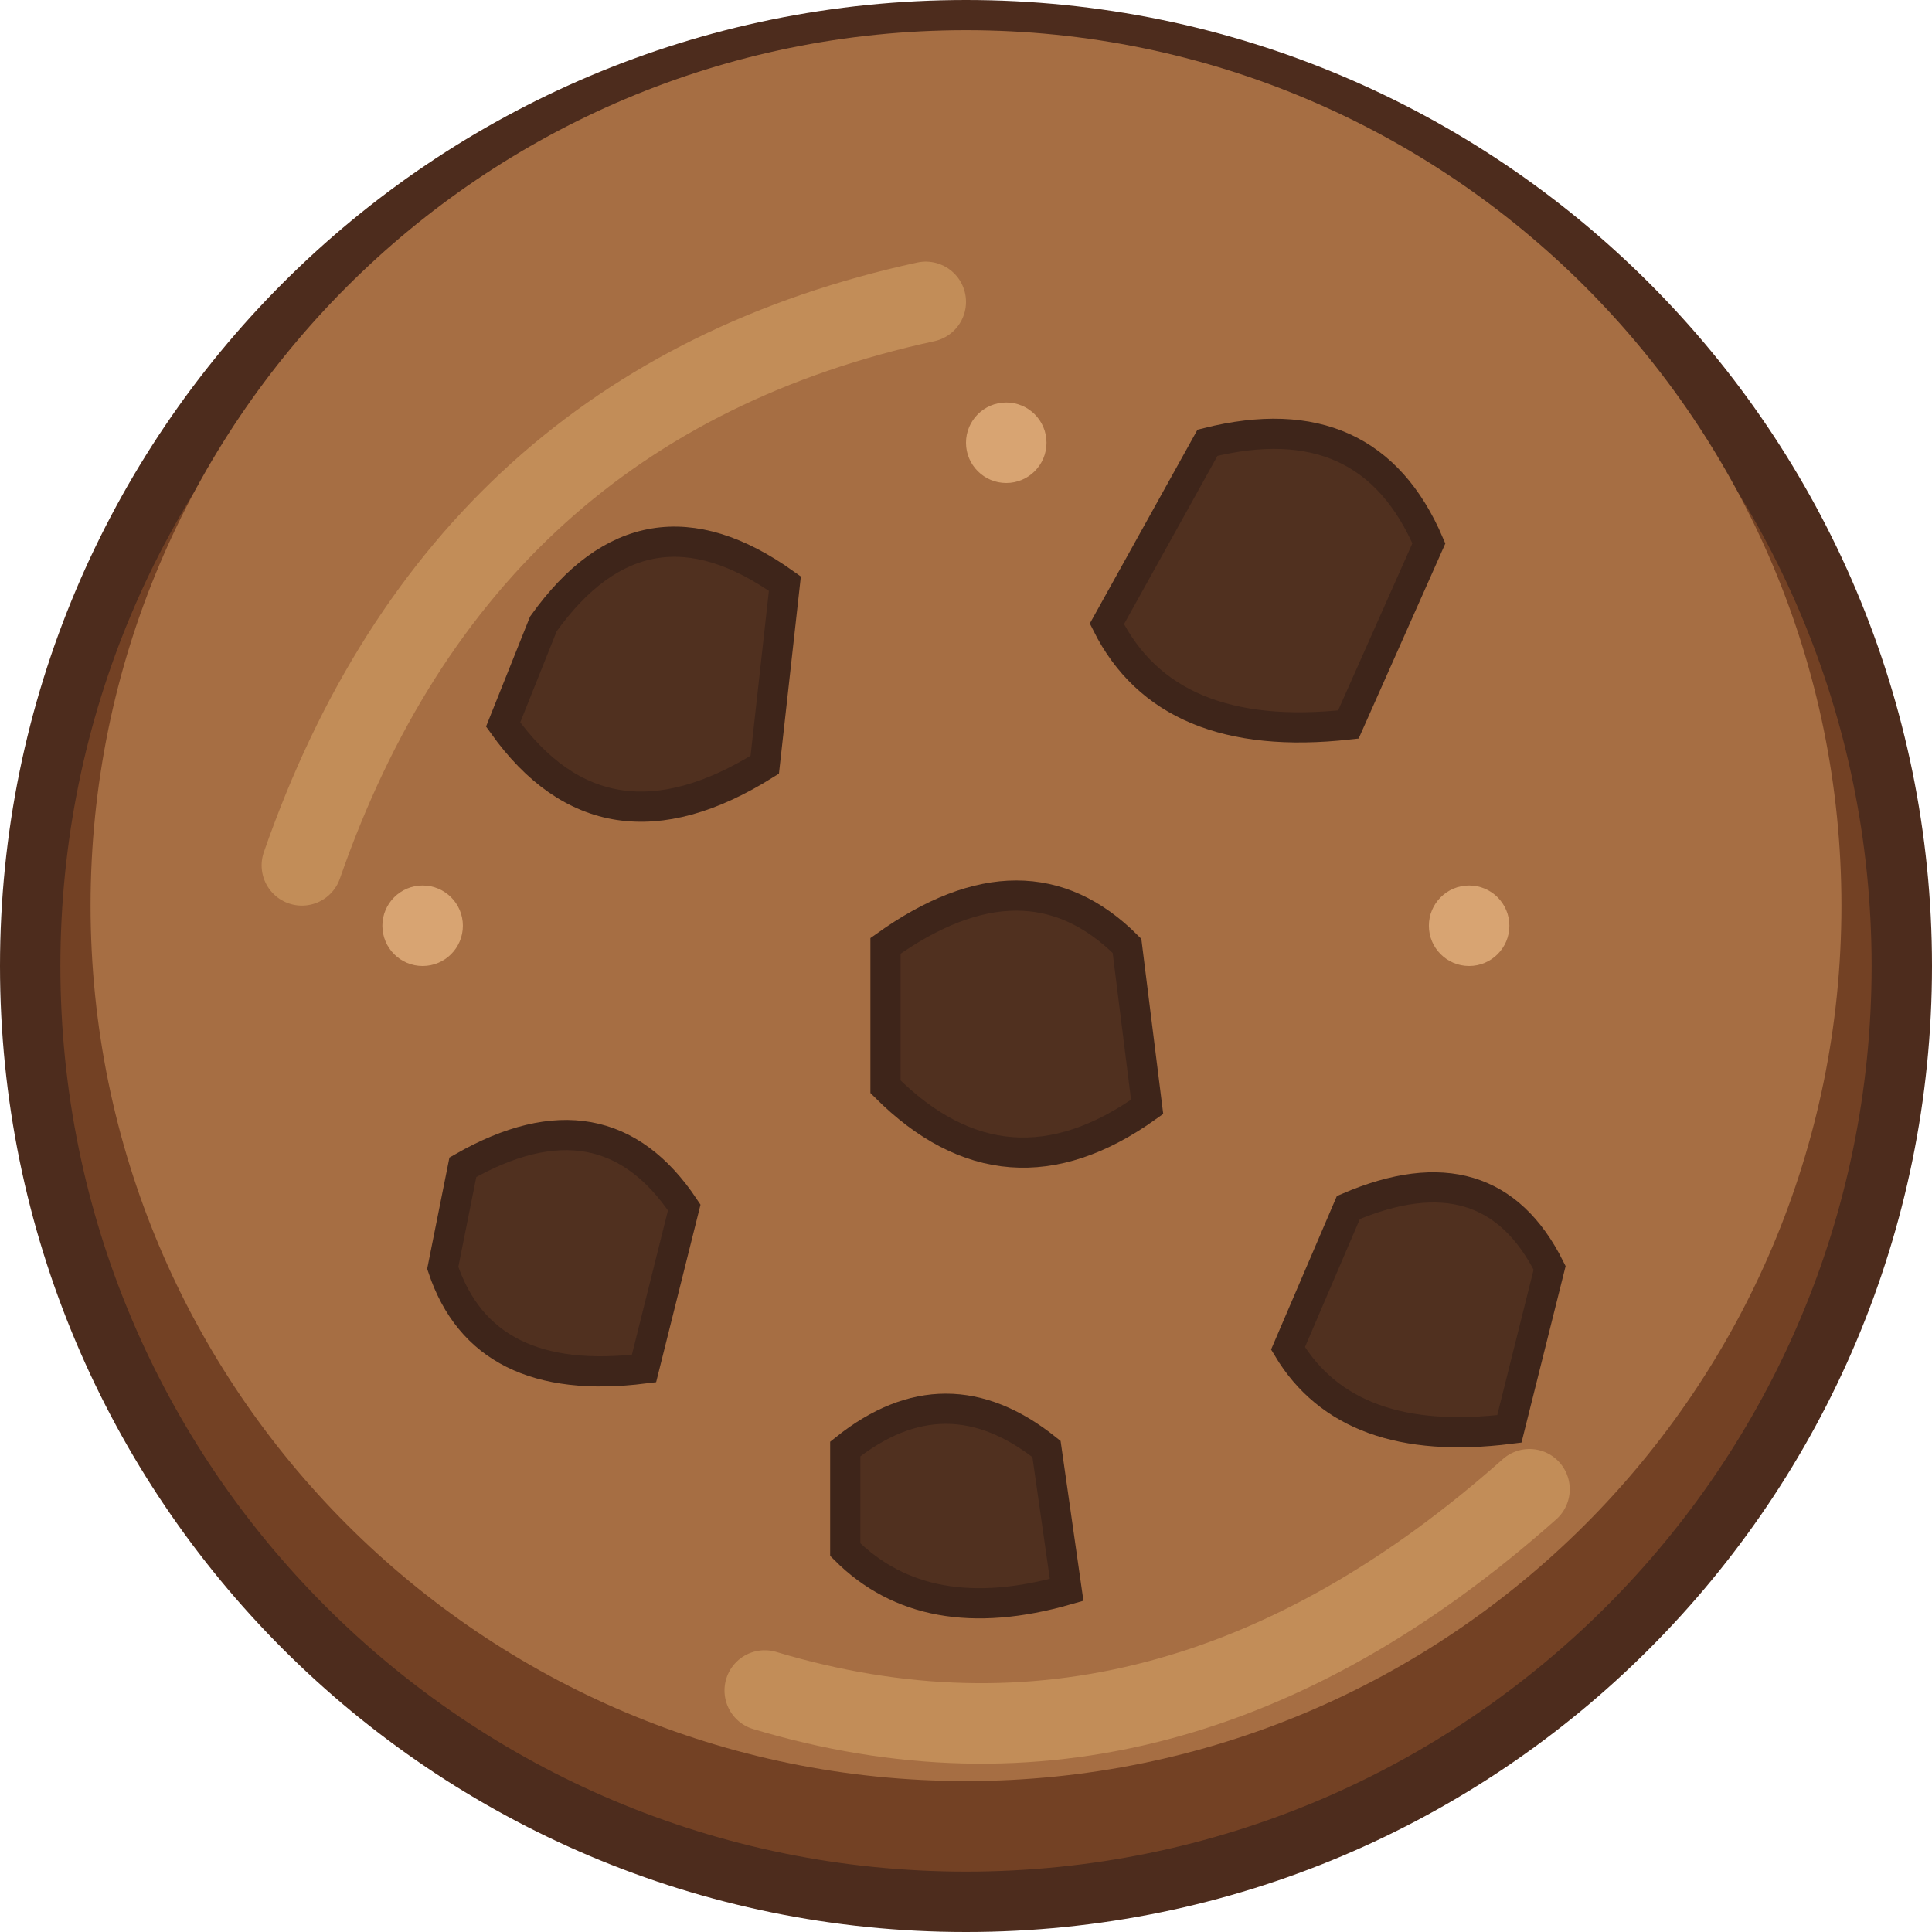
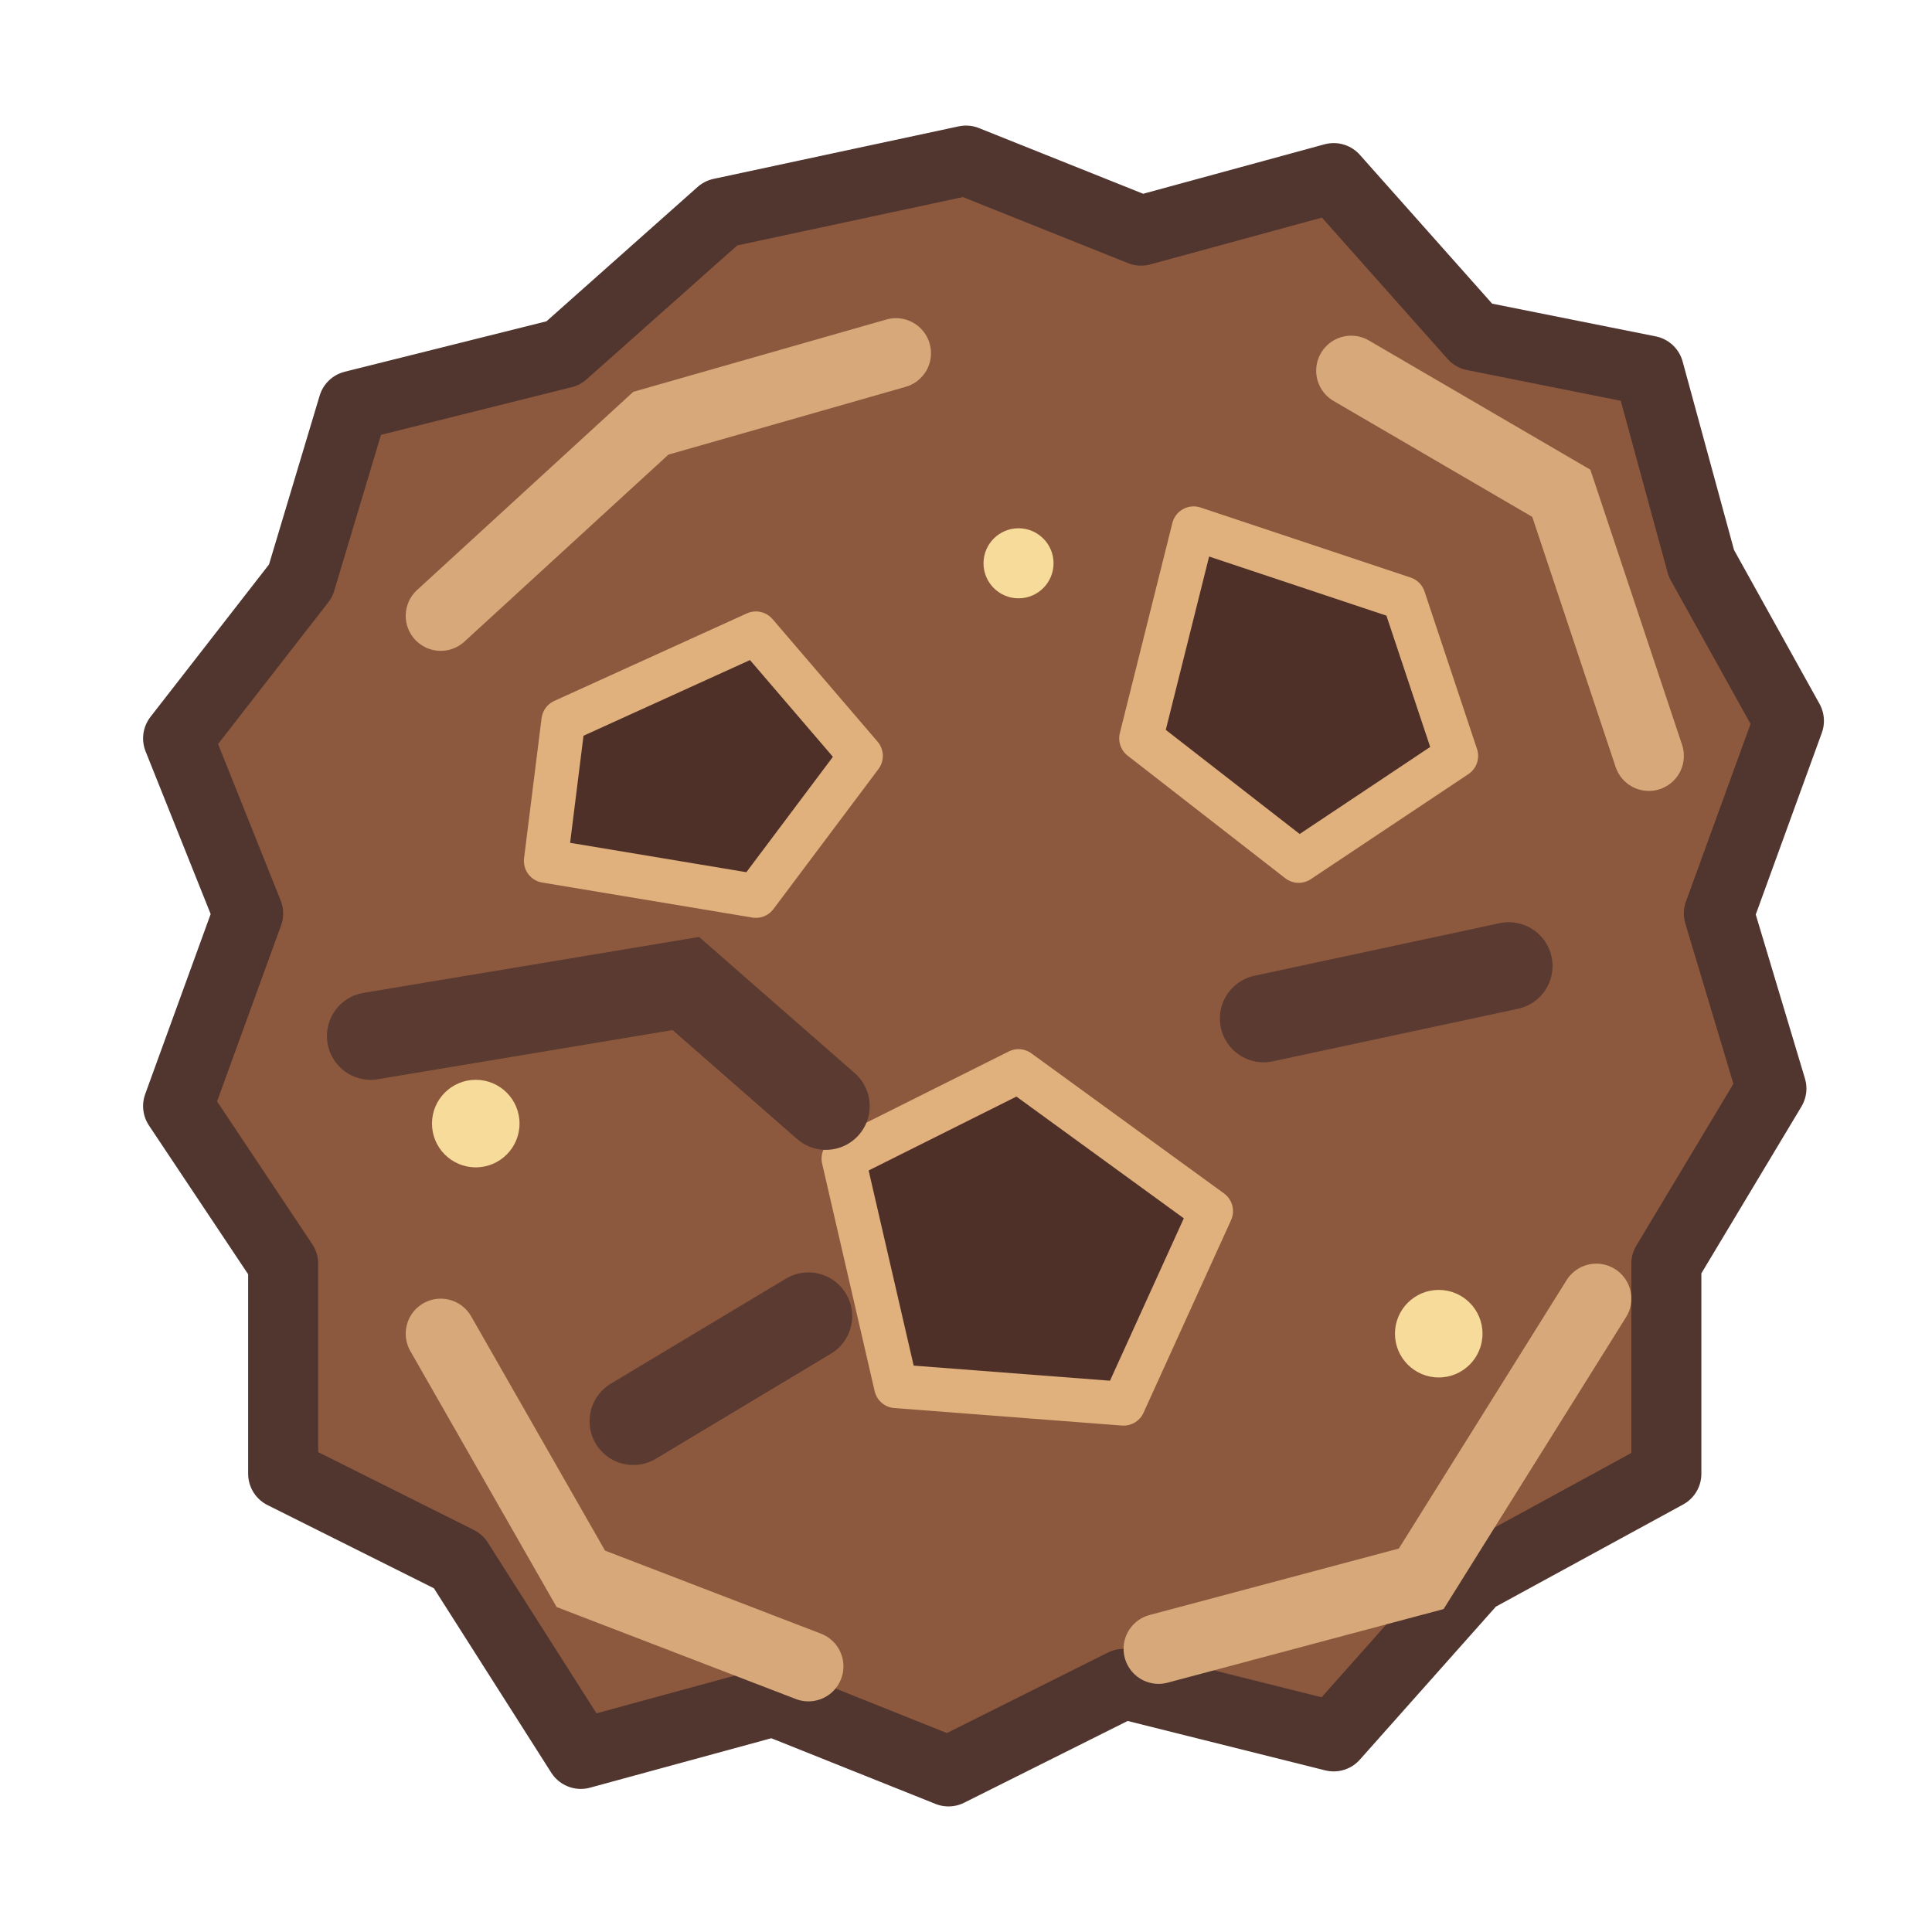
<svg xmlns="http://www.w3.org/2000/svg" viewBox="0 0 96 96">
-   <circle cx="48" cy="48" r="46.5" fill="#734124" stroke="#4d2c1d" stroke-width="3" />
-   <circle cx="48" cy="45" r="43.5" fill="#a66e43" />
-   <path d="M15 43q8-23 31-28M38 84q20 6 38-10" fill="none" stroke="#c28d58" stroke-width="4" stroke-linecap="round" />
-   <g fill="#50301f" stroke="#3e251a" stroke-width="1.5">
-     <path d="M27 31q5-7 12-2l-1 9q-8 5-13-2z" />
-     <path d="M60 22q8-2 11 5l-4 9q-9 1-12-5z" />
-     <path d="M44 47q7-5 12 0l1 8q-7 5-13-1z" />
-     <path d="M23 58q7-4 11 2l-2 8q-8 1-10-5z" />
-     <path d="M67 60q7-3 10 3l-2 8q-8 1-11-4z" />
-     <path d="M42 72q5-4 10 0l1 7q-7 2-11-2z" />
-   </g>
-   <g fill="#d8a472">
-     <circle cx="21" cy="46" r="2" />
-     <circle cx="50" cy="22" r="2" />
-     <circle cx="73" cy="46" r="2" />
+   <g transform="translate(48 48) scale(.87) translate(-48 -48)">
+     <path d="M48 2L58 6L69 3L77 12L87 14L90 25L95 34L91 45L94 55L88 65L88 77L77 83L69 92L57 89L47 94L37 90L26 93L19 82L9 77L9 65L3 56L7 45L3 35L10 26L13 16L25 13L34 5Z" fill="#8d593e" stroke="#51352f" stroke-width="4" stroke-linejoin="round" />
+     <path d="M18 28L30 17L44 13M70 14L82 21L87 36M84 67L74 83L59 87M18 69L26 83L39 88" fill="none" stroke="#d7a879" stroke-width="4" stroke-linecap="round" />
+     <path d="M25 34L36 29L42 36L36 44L24 42ZM61 23L73 27L76 36L67 42L58 35ZM41 59L51 54L62 62L57 73L44 72Z" fill="#4f3028" stroke="#e1b17d" stroke-width="2.5" stroke-linejoin="round" />
+     <path d="M14 52L32 49L40 56M65 51L79 48M29 74L39 68" fill="none" stroke="#5a3a31" stroke-width="5" stroke-linecap="round" />
+     <g fill="#f7db9b">
+       <circle cx="20" cy="57" r="2.5" />
+       <circle cx="51" cy="25" r="2" />
+       <circle cx="75" cy="69" r="2.5" />
+     </g>
  </g>
</svg>
